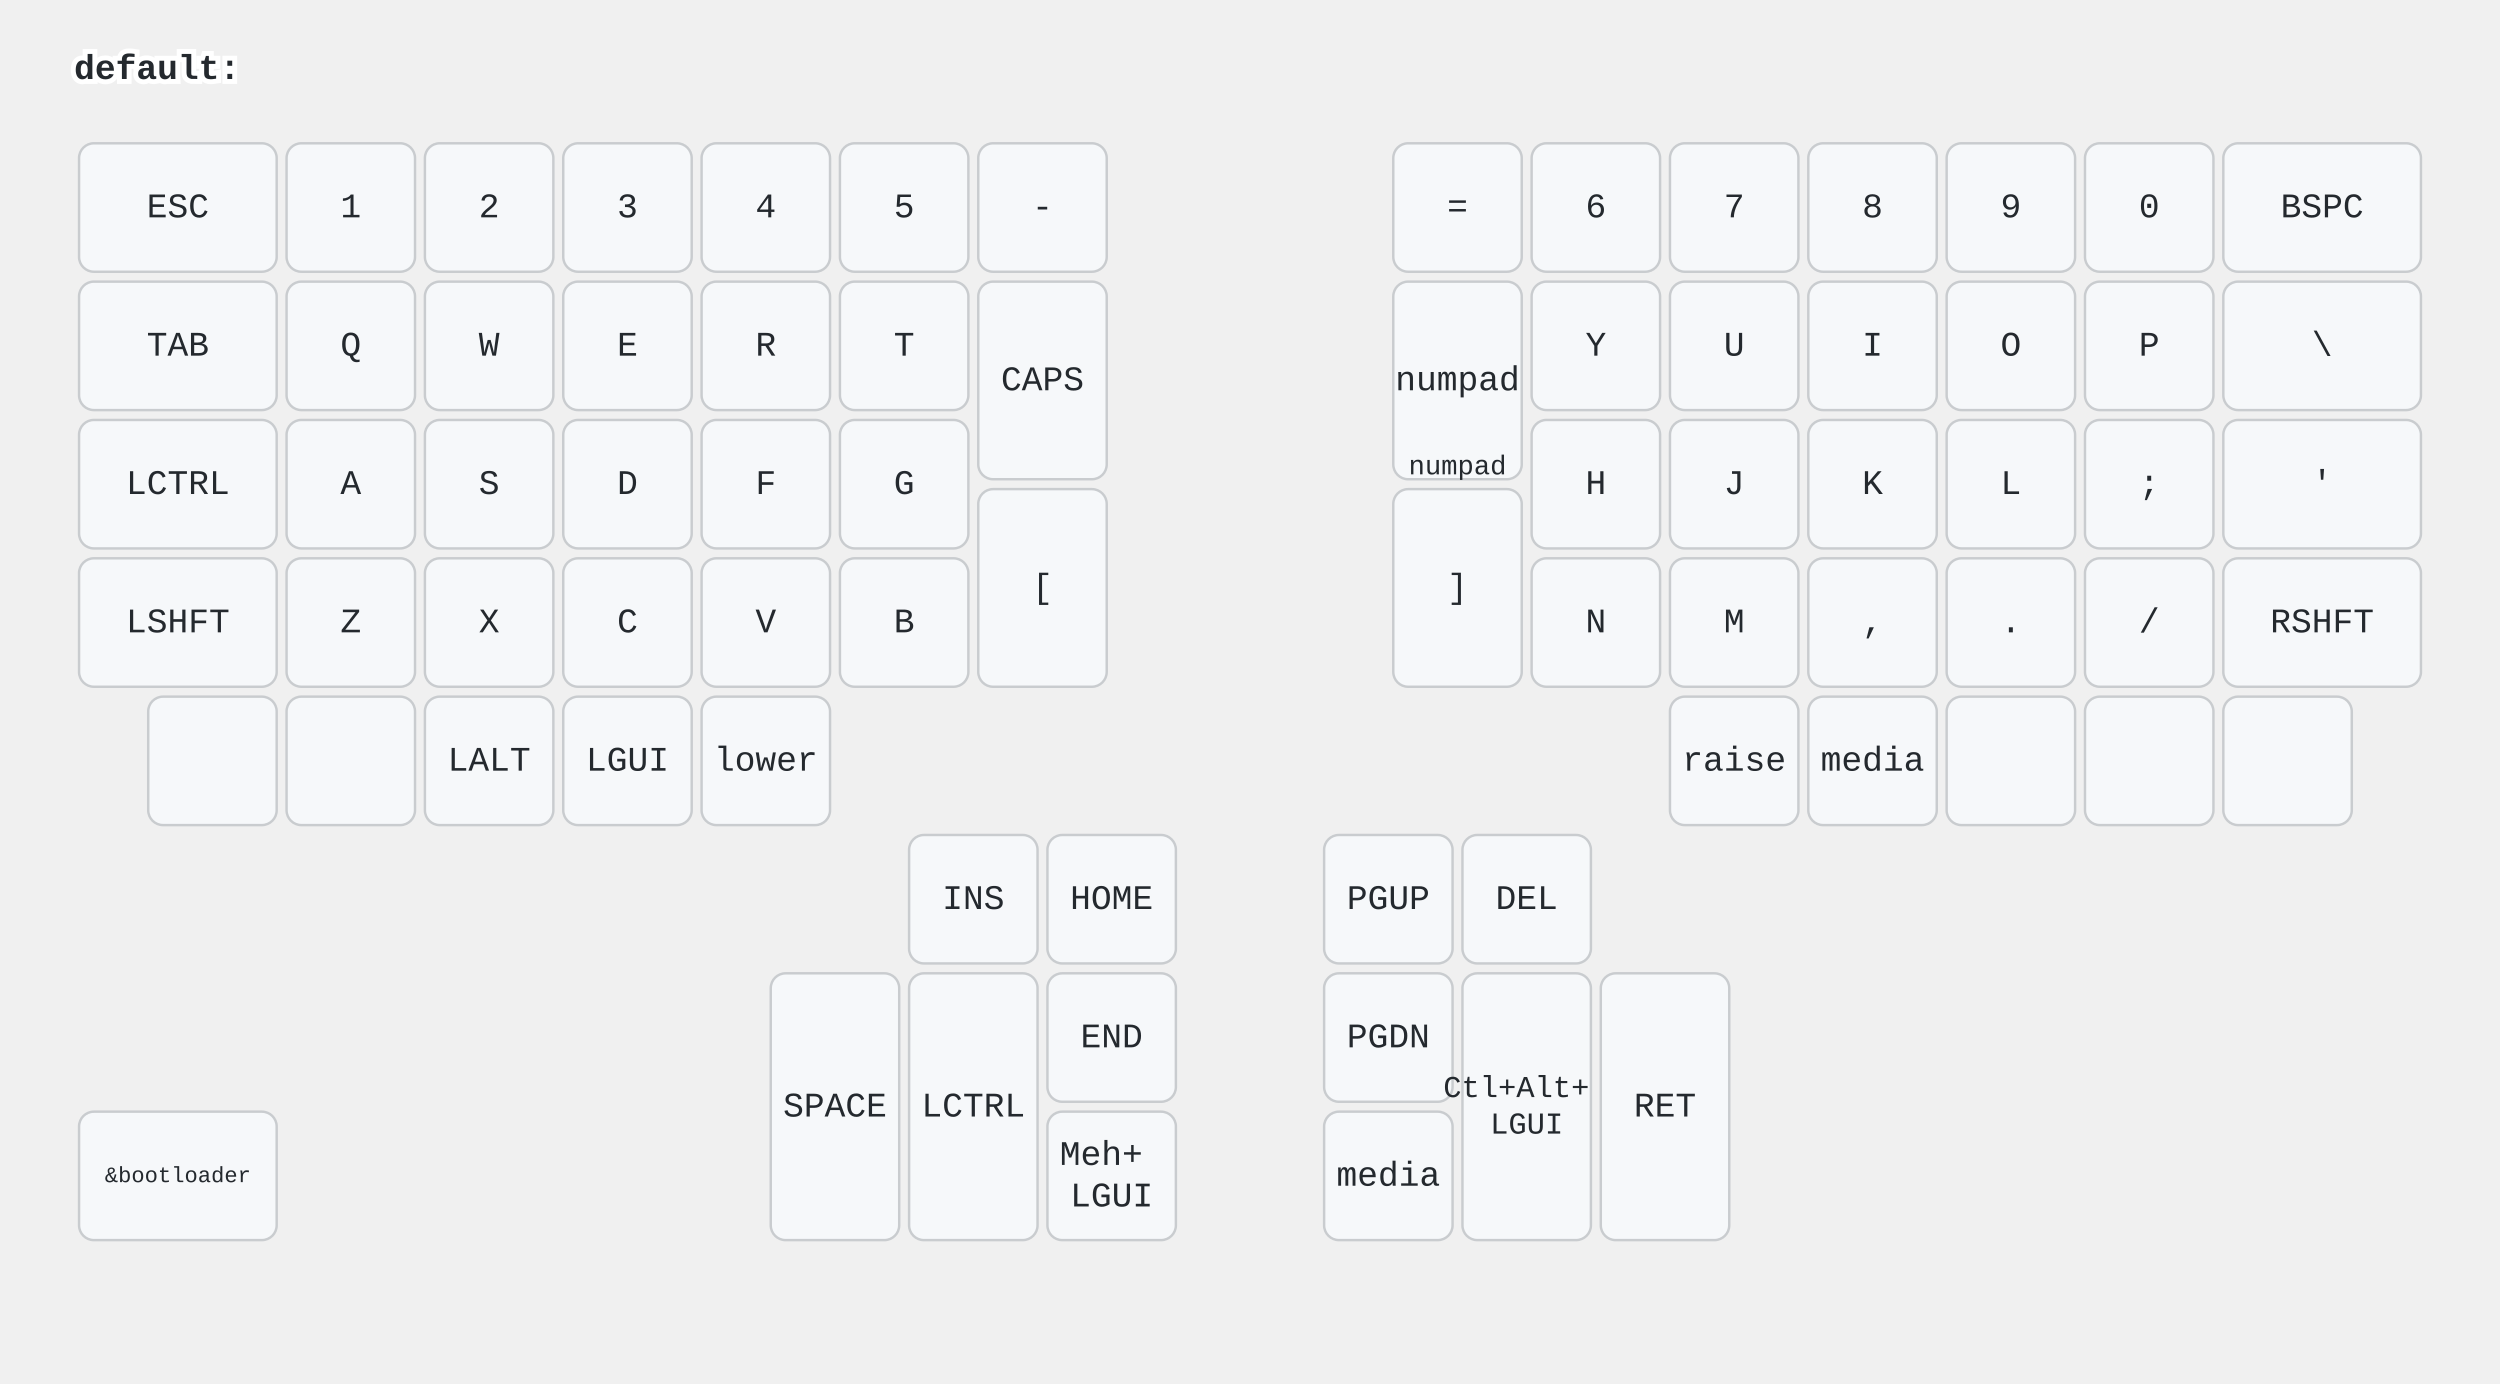
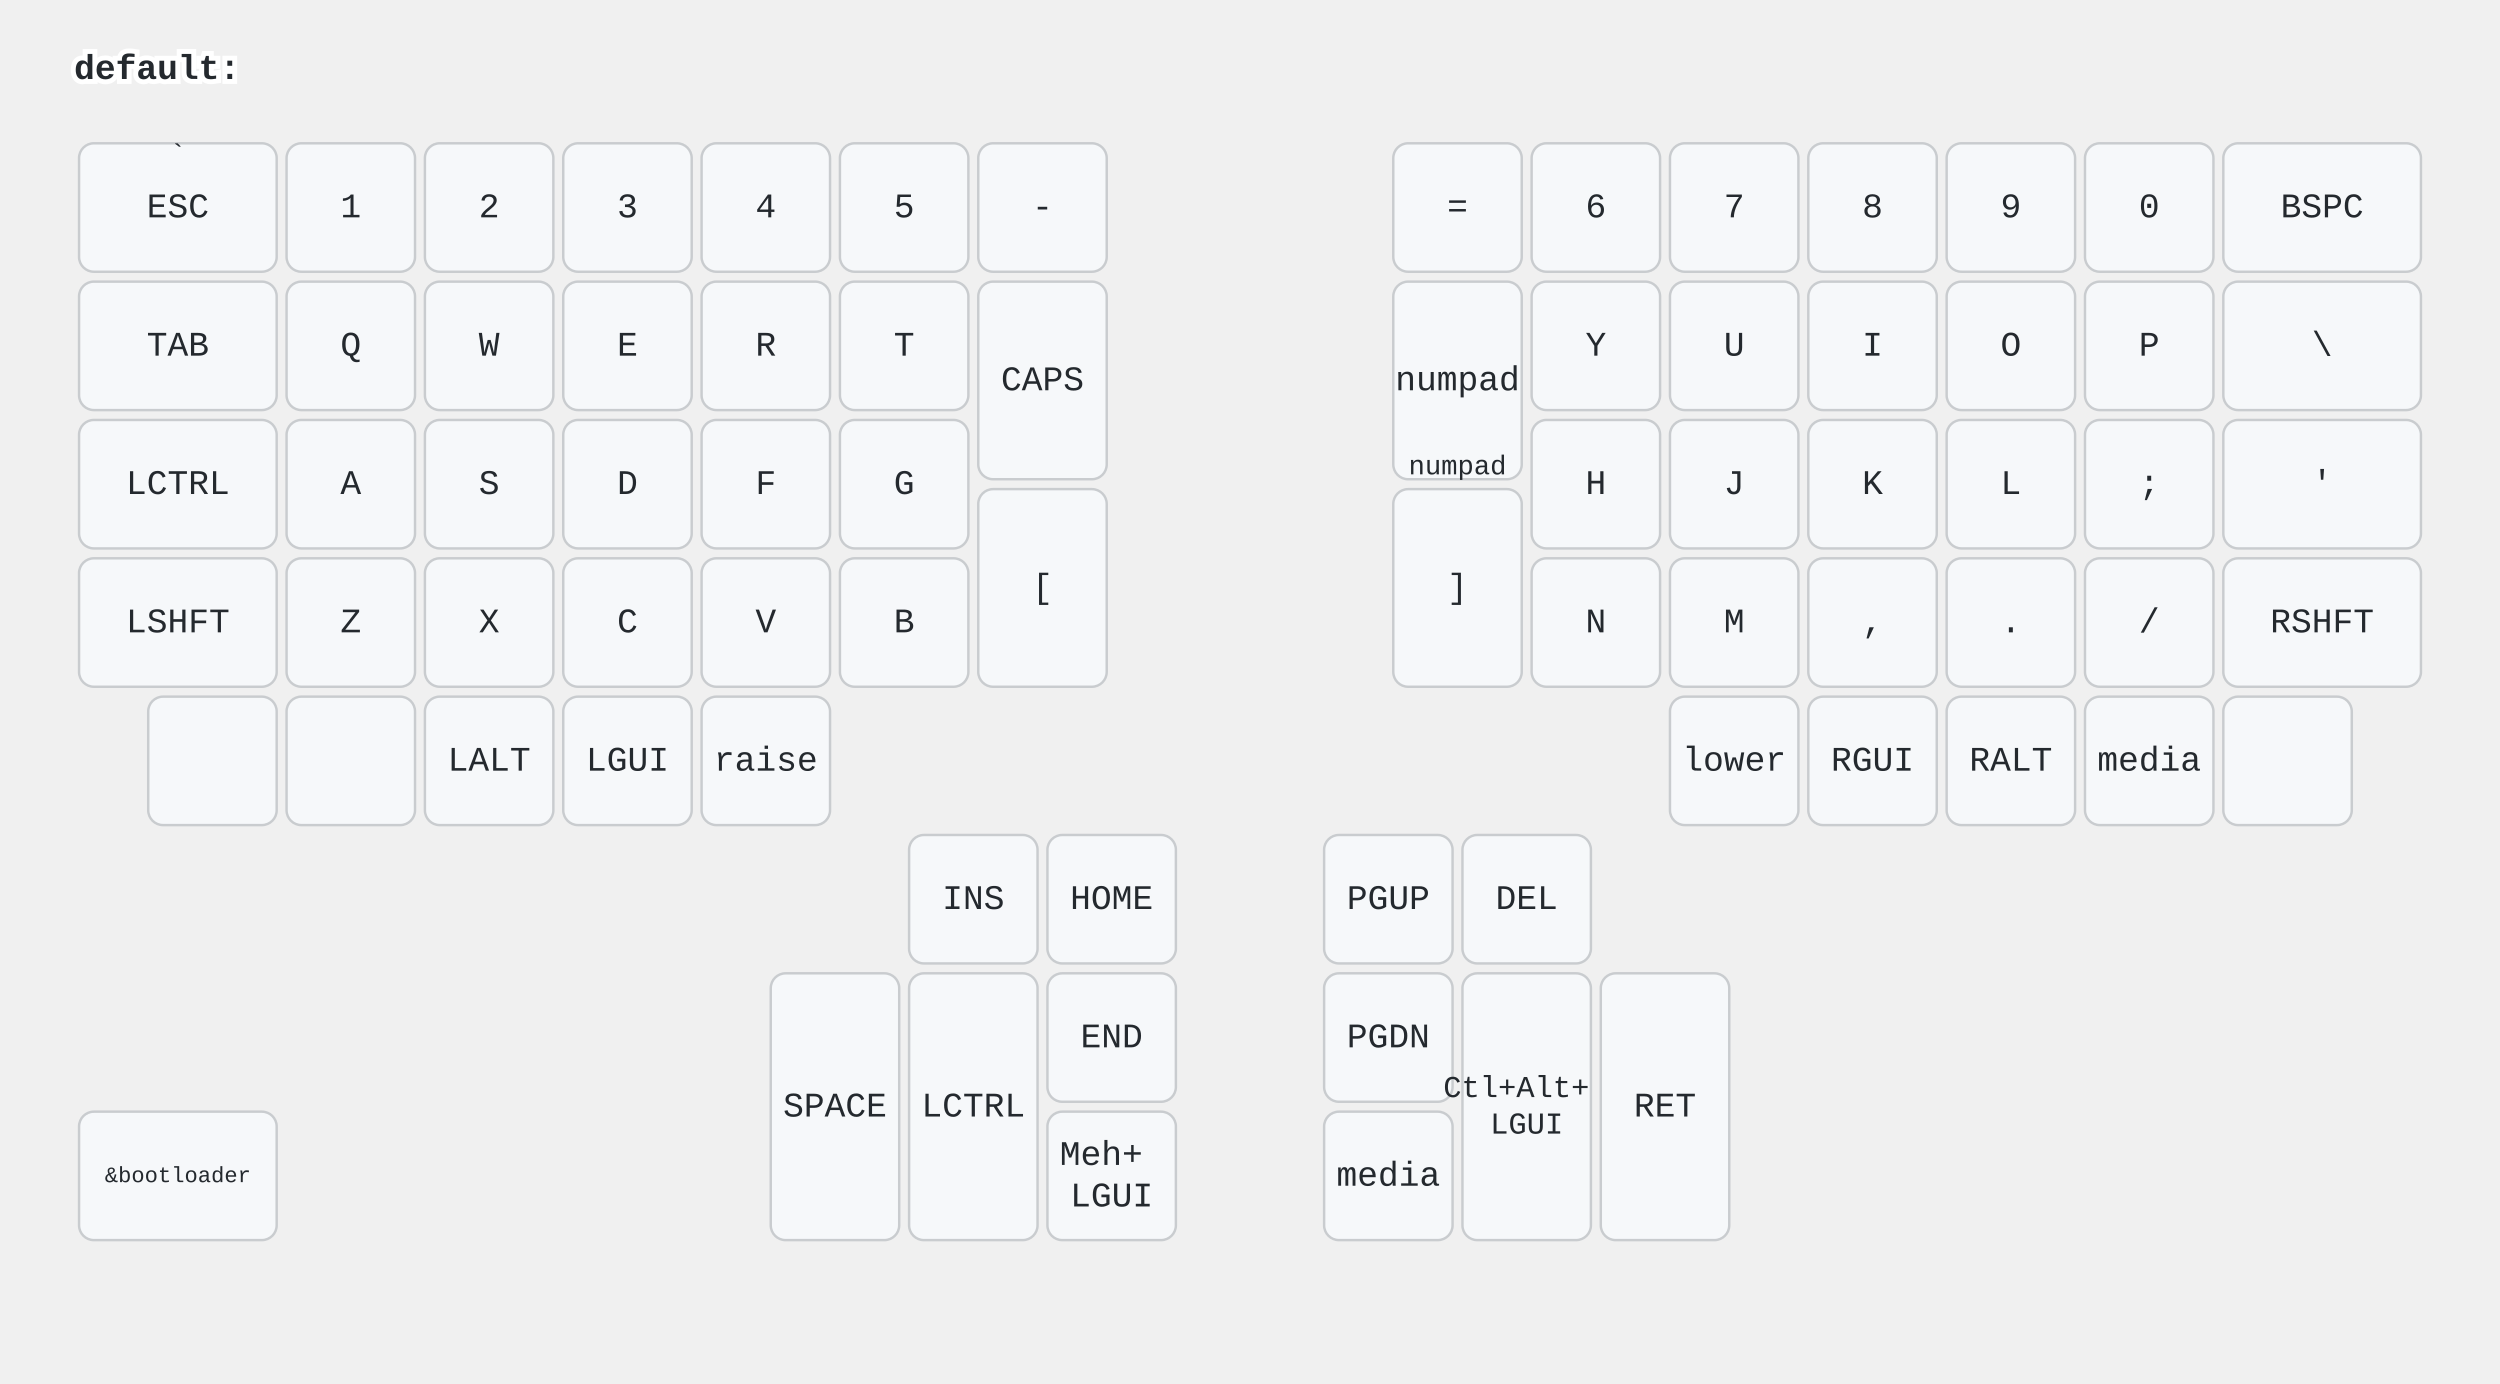
<svg xmlns="http://www.w3.org/2000/svg" width="1012" height="560" viewBox="0 0 1012 560" class="keymap">
  <style>/* inherit to force styles through use tags */
svg path {
    fill: inherit;
}

/* font and background color specifications */
svg.keymap {
    font-family: SFMono-Regular,Consolas,Liberation Mono,Menlo,monospace;
    font-size: 14px;
    font-kerning: normal;
    text-rendering: optimizeLegibility;
    fill: #24292e;
}

/* default key styling */
rect.key {
    fill: #f6f8fa;
}

rect.key, rect.combo {
    stroke: #c9cccf;
    stroke-width: 1;
}

/* default key side styling, only used is draw_key_sides is set */
rect.side {
    filter: brightness(90%);
}

/* color accent for combo boxes */
rect.combo, rect.combo-separate {
    fill: #cdf;
}

/* color accent for held keys */
rect.held, rect.combo.held {
    fill: #fdd;
}

/* color accent for ghost (optional) keys */
rect.ghost, rect.combo.ghost {
    stroke-dasharray: 4, 4;
    stroke-width: 2;
}

text {
    text-anchor: middle;
    dominant-baseline: middle;
}

/* styling for layer labels */
text.label {
    font-weight: bold;
    text-anchor: start;
    stroke: white;
    stroke-width: 4;
    paint-order: stroke;
}

/* styling for optional footer */
text.footer {
    text-anchor: end;
    dominant-baseline: auto;
    stroke: white;
    stroke-width: 4;
    paint-order: stroke;
}

/* styling for combo tap, and key hold/shifted label text */
text.combo, text.hold, text.shifted {
    font-size: 11px;
}

text.hold {
    text-anchor: middle;
    dominant-baseline: auto;
}

text.shifted {
    text-anchor: middle;
    dominant-baseline: hanging;
}

text.layer-activator {
    text-decoration: underline;
}

/* styling for hold/shifted label text in combo box */
text.combo.hold, text.combo.shifted {
    font-size: 8px;
}

/* lighter symbol for transparent keys */
text.trans {
    fill: #7b7e81;
}

/* styling for combo dendrons */
path.combo {
    stroke-width: 1;
    stroke: gray;
    fill: none;
}

/* Start Tabler Icons Cleanup */
/* cannot use height/width with glyphs */
.icon-tabler &gt; path {
    fill: inherit;
    stroke: inherit;
    stroke-width: 2;
}
/* hide tabler's default box */
.icon-tabler &gt; path[stroke="none"][fill="none"] {
    visibility: hidden;
}
/* End Tabler Icons Cleanup */
</style>
  <g transform="translate(30, 0)" class="layer-default">
    <text x="0" y="28" class="label" id="default">default:</text>
    <g transform="translate(0, 56)">
      <g transform="translate(42, 420)" class="key keypos-0">
        <rect rx="6" ry="6" x="-40" y="-26" width="80" height="52" class="key" />
        <text x="0" y="0" class="key tap">
          <tspan style="font-size: 64%">&amp;bootloader</tspan>
        </text>
      </g>
      <g transform="translate(42, 28)" class="key keypos-1">
        <rect rx="6" ry="6" x="-40" y="-26" width="80" height="52" class="key" />
        <text x="0" y="0" class="key tap">ESC</text>
+         <text x="0" y="-24" class="key shifted">`</text>
      </g>
      <g transform="translate(112, 28)" class="key keypos-2">
        <rect rx="6" ry="6" x="-26" y="-26" width="52" height="52" class="key" />
        <text x="0" y="0" class="key tap">1</text>
      </g>
      <g transform="translate(168, 28)" class="key keypos-3">
        <rect rx="6" ry="6" x="-26" y="-26" width="52" height="52" class="key" />
        <text x="0" y="0" class="key tap">2</text>
      </g>
      <g transform="translate(224, 28)" class="key keypos-4">
        <rect rx="6" ry="6" x="-26" y="-26" width="52" height="52" class="key" />
        <text x="0" y="0" class="key tap">3</text>
      </g>
      <g transform="translate(280, 28)" class="key keypos-5">
        <rect rx="6" ry="6" x="-26" y="-26" width="52" height="52" class="key" />
        <text x="0" y="0" class="key tap">4</text>
      </g>
      <g transform="translate(336, 28)" class="key keypos-6">
        <rect rx="6" ry="6" x="-26" y="-26" width="52" height="52" class="key" />
        <text x="0" y="0" class="key tap">5</text>
      </g>
      <g transform="translate(392, 28)" class="key keypos-7">
        <rect rx="6" ry="6" x="-26" y="-26" width="52" height="52" class="key" />
        <text x="0" y="0" class="key tap">-</text>
      </g>
      <g transform="translate(560, 28)" class="key keypos-8">
        <rect rx="6" ry="6" x="-26" y="-26" width="52" height="52" class="key" />
        <text x="0" y="0" class="key tap">=</text>
      </g>
      <g transform="translate(616, 28)" class="key keypos-9">
        <rect rx="6" ry="6" x="-26" y="-26" width="52" height="52" class="key" />
        <text x="0" y="0" class="key tap">6</text>
      </g>
      <g transform="translate(672, 28)" class="key keypos-10">
        <rect rx="6" ry="6" x="-26" y="-26" width="52" height="52" class="key" />
        <text x="0" y="0" class="key tap">7</text>
      </g>
      <g transform="translate(728, 28)" class="key keypos-11">
        <rect rx="6" ry="6" x="-26" y="-26" width="52" height="52" class="key" />
        <text x="0" y="0" class="key tap">8</text>
      </g>
      <g transform="translate(784, 28)" class="key keypos-12">
        <rect rx="6" ry="6" x="-26" y="-26" width="52" height="52" class="key" />
        <text x="0" y="0" class="key tap">9</text>
      </g>
      <g transform="translate(840, 28)" class="key keypos-13">
        <rect rx="6" ry="6" x="-26" y="-26" width="52" height="52" class="key" />
        <text x="0" y="0" class="key tap">0</text>
      </g>
      <g transform="translate(910, 28)" class="key keypos-14">
        <rect rx="6" ry="6" x="-40" y="-26" width="80" height="52" class="key" />
        <text x="0" y="0" class="key tap">BSPC</text>
      </g>
      <g transform="translate(42, 84)" class="key keypos-15">
        <rect rx="6" ry="6" x="-40" y="-26" width="80" height="52" class="key" />
        <text x="0" y="0" class="key tap">TAB</text>
      </g>
      <g transform="translate(112, 84)" class="key keypos-16">
        <rect rx="6" ry="6" x="-26" y="-26" width="52" height="52" class="key" />
        <text x="0" y="0" class="key tap">Q</text>
      </g>
      <g transform="translate(168, 84)" class="key keypos-17">
        <rect rx="6" ry="6" x="-26" y="-26" width="52" height="52" class="key" />
        <text x="0" y="0" class="key tap">W</text>
      </g>
      <g transform="translate(224, 84)" class="key keypos-18">
        <rect rx="6" ry="6" x="-26" y="-26" width="52" height="52" class="key" />
        <text x="0" y="0" class="key tap">E</text>
      </g>
      <g transform="translate(280, 84)" class="key keypos-19">
        <rect rx="6" ry="6" x="-26" y="-26" width="52" height="52" class="key" />
        <text x="0" y="0" class="key tap">R</text>
      </g>
      <g transform="translate(336, 84)" class="key keypos-20">
        <rect rx="6" ry="6" x="-26" y="-26" width="52" height="52" class="key" />
        <text x="0" y="0" class="key tap">T</text>
      </g>
      <g transform="translate(392, 98)" class="key keypos-21">
        <rect rx="6" ry="6" x="-26" y="-40" width="52" height="80" class="key" />
        <text x="0" y="0" class="key tap">CAPS</text>
      </g>
      <g transform="translate(560, 98)" class="key keypos-22">
        <rect rx="6" ry="6" x="-26" y="-40" width="52" height="80" class="key" />
        <text x="0" y="0" class="key tap">numpad</text>
        <text x="0" y="38" class="key hold">numpad</text>
      </g>
      <g transform="translate(616, 84)" class="key keypos-23">
        <rect rx="6" ry="6" x="-26" y="-26" width="52" height="52" class="key" />
        <text x="0" y="0" class="key tap">Y</text>
      </g>
      <g transform="translate(672, 84)" class="key keypos-24">
        <rect rx="6" ry="6" x="-26" y="-26" width="52" height="52" class="key" />
        <text x="0" y="0" class="key tap">U</text>
      </g>
      <g transform="translate(728, 84)" class="key keypos-25">
        <rect rx="6" ry="6" x="-26" y="-26" width="52" height="52" class="key" />
        <text x="0" y="0" class="key tap">I</text>
      </g>
      <g transform="translate(784, 84)" class="key keypos-26">
        <rect rx="6" ry="6" x="-26" y="-26" width="52" height="52" class="key" />
        <text x="0" y="0" class="key tap">O</text>
      </g>
      <g transform="translate(840, 84)" class="key keypos-27">
        <rect rx="6" ry="6" x="-26" y="-26" width="52" height="52" class="key" />
        <text x="0" y="0" class="key tap">P</text>
      </g>
      <g transform="translate(910, 84)" class="key keypos-28">
        <rect rx="6" ry="6" x="-40" y="-26" width="80" height="52" class="key" />
        <text x="0" y="0" class="key tap">\</text>
      </g>
      <g transform="translate(42, 140)" class="key keypos-29">
        <rect rx="6" ry="6" x="-40" y="-26" width="80" height="52" class="key" />
        <text x="0" y="0" class="key tap">LCTRL</text>
      </g>
      <g transform="translate(112, 140)" class="key keypos-30">
        <rect rx="6" ry="6" x="-26" y="-26" width="52" height="52" class="key" />
        <text x="0" y="0" class="key tap">A</text>
      </g>
      <g transform="translate(168, 140)" class="key keypos-31">
        <rect rx="6" ry="6" x="-26" y="-26" width="52" height="52" class="key" />
        <text x="0" y="0" class="key tap">S</text>
      </g>
      <g transform="translate(224, 140)" class="key keypos-32">
        <rect rx="6" ry="6" x="-26" y="-26" width="52" height="52" class="key" />
        <text x="0" y="0" class="key tap">D</text>
      </g>
      <g transform="translate(280, 140)" class="key keypos-33">
        <rect rx="6" ry="6" x="-26" y="-26" width="52" height="52" class="key" />
        <text x="0" y="0" class="key tap">F</text>
      </g>
      <g transform="translate(336, 140)" class="key keypos-34">
        <rect rx="6" ry="6" x="-26" y="-26" width="52" height="52" class="key" />
        <text x="0" y="0" class="key tap">G</text>
      </g>
      <g transform="translate(616, 140)" class="key keypos-35">
        <rect rx="6" ry="6" x="-26" y="-26" width="52" height="52" class="key" />
        <text x="0" y="0" class="key tap">H</text>
      </g>
      <g transform="translate(672, 140)" class="key keypos-36">
        <rect rx="6" ry="6" x="-26" y="-26" width="52" height="52" class="key" />
        <text x="0" y="0" class="key tap">J</text>
      </g>
      <g transform="translate(728, 140)" class="key keypos-37">
        <rect rx="6" ry="6" x="-26" y="-26" width="52" height="52" class="key" />
        <text x="0" y="0" class="key tap">K</text>
      </g>
      <g transform="translate(784, 140)" class="key keypos-38">
        <rect rx="6" ry="6" x="-26" y="-26" width="52" height="52" class="key" />
        <text x="0" y="0" class="key tap">L</text>
      </g>
      <g transform="translate(840, 140)" class="key keypos-39">
        <rect rx="6" ry="6" x="-26" y="-26" width="52" height="52" class="key" />
        <text x="0" y="0" class="key tap">;</text>
      </g>
      <g transform="translate(910, 140)" class="key keypos-40">
        <rect rx="6" ry="6" x="-40" y="-26" width="80" height="52" class="key" />
        <text x="0" y="0" class="key tap">'</text>
      </g>
      <g transform="translate(42, 196)" class="key keypos-41">
        <rect rx="6" ry="6" x="-40" y="-26" width="80" height="52" class="key" />
        <text x="0" y="0" class="key tap">LSHFT</text>
      </g>
      <g transform="translate(112, 196)" class="key keypos-42">
        <rect rx="6" ry="6" x="-26" y="-26" width="52" height="52" class="key" />
        <text x="0" y="0" class="key tap">Z</text>
      </g>
      <g transform="translate(168, 196)" class="key keypos-43">
        <rect rx="6" ry="6" x="-26" y="-26" width="52" height="52" class="key" />
        <text x="0" y="0" class="key tap">X</text>
      </g>
      <g transform="translate(224, 196)" class="key keypos-44">
        <rect rx="6" ry="6" x="-26" y="-26" width="52" height="52" class="key" />
        <text x="0" y="0" class="key tap">C</text>
      </g>
      <g transform="translate(280, 196)" class="key keypos-45">
        <rect rx="6" ry="6" x="-26" y="-26" width="52" height="52" class="key" />
        <text x="0" y="0" class="key tap">V</text>
      </g>
      <g transform="translate(336, 196)" class="key keypos-46">
        <rect rx="6" ry="6" x="-26" y="-26" width="52" height="52" class="key" />
        <text x="0" y="0" class="key tap">B</text>
      </g>
      <g transform="translate(392, 182)" class="key keypos-47">
        <rect rx="6" ry="6" x="-26" y="-40" width="52" height="80" class="key" />
        <text x="0" y="0" class="key tap">[</text>
      </g>
      <g transform="translate(560, 182)" class="key keypos-48">
        <rect rx="6" ry="6" x="-26" y="-40" width="52" height="80" class="key" />
        <text x="0" y="0" class="key tap">]</text>
      </g>
      <g transform="translate(616, 196)" class="key keypos-49">
        <rect rx="6" ry="6" x="-26" y="-26" width="52" height="52" class="key" />
        <text x="0" y="0" class="key tap">N</text>
      </g>
      <g transform="translate(672, 196)" class="key keypos-50">
        <rect rx="6" ry="6" x="-26" y="-26" width="52" height="52" class="key" />
        <text x="0" y="0" class="key tap">M</text>
      </g>
      <g transform="translate(728, 196)" class="key keypos-51">
        <rect rx="6" ry="6" x="-26" y="-26" width="52" height="52" class="key" />
        <text x="0" y="0" class="key tap">,</text>
      </g>
      <g transform="translate(784, 196)" class="key keypos-52">
        <rect rx="6" ry="6" x="-26" y="-26" width="52" height="52" class="key" />
        <text x="0" y="0" class="key tap">.</text>
      </g>
      <g transform="translate(840, 196)" class="key keypos-53">
        <rect rx="6" ry="6" x="-26" y="-26" width="52" height="52" class="key" />
        <text x="0" y="0" class="key tap">/</text>
      </g>
      <g transform="translate(910, 196)" class="key keypos-54">
        <rect rx="6" ry="6" x="-40" y="-26" width="80" height="52" class="key" />
        <text x="0" y="0" class="key tap">RSHFT</text>
      </g>
      <g transform="translate(56, 252)" class="key keypos-55">
        <rect rx="6" ry="6" x="-26" y="-26" width="52" height="52" class="key" />
      </g>
      <g transform="translate(112, 252)" class="key keypos-56">
        <rect rx="6" ry="6" x="-26" y="-26" width="52" height="52" class="key" />
      </g>
      <g transform="translate(168, 252)" class="key keypos-57">
        <rect rx="6" ry="6" x="-26" y="-26" width="52" height="52" class="key" />
        <text x="0" y="0" class="key tap">LALT</text>
      </g>
      <g transform="translate(224, 252)" class="key keypos-58">
        <rect rx="6" ry="6" x="-26" y="-26" width="52" height="52" class="key" />
        <text x="0" y="0" class="key tap">LGUI</text>
      </g>
      <g transform="translate(280, 252)" class="key keypos-59">
        <rect rx="6" ry="6" x="-26" y="-26" width="52" height="52" class="key" />
+         <text x="0" y="0" class="key tap">raise</text>
+       </g>
+       <g transform="translate(672, 252)" class="key keypos-60">
+         <rect rx="6" ry="6" x="-26" y="-26" width="52" height="52" class="key" />
        <text x="0" y="0" class="key tap">lower</text>
      </g>
-       <g transform="translate(672, 252)" class="key keypos-60">
-         <rect rx="6" ry="6" x="-26" y="-26" width="52" height="52" class="key" />
-         <text x="0" y="0" class="key tap">raise</text>
-       </g>
      <g transform="translate(728, 252)" class="key keypos-61">
        <rect rx="6" ry="6" x="-26" y="-26" width="52" height="52" class="key" />
+         <text x="0" y="0" class="key tap">RGUI</text>
+       </g>
+       <g transform="translate(784, 252)" class="key keypos-62">
+         <rect rx="6" ry="6" x="-26" y="-26" width="52" height="52" class="key" />
+         <text x="0" y="0" class="key tap">RALT</text>
+       </g>
+       <g transform="translate(840, 252)" class="key keypos-63">
+         <rect rx="6" ry="6" x="-26" y="-26" width="52" height="52" class="key" />
        <text x="0" y="0" class="key tap">media</text>
-       </g>
-       <g transform="translate(784, 252)" class="key keypos-62">
-         <rect rx="6" ry="6" x="-26" y="-26" width="52" height="52" class="key" />
-       </g>
-       <g transform="translate(840, 252)" class="key keypos-63">
-         <rect rx="6" ry="6" x="-26" y="-26" width="52" height="52" class="key" />
      </g>
      <g transform="translate(896, 252)" class="key keypos-64">
        <rect rx="6" ry="6" x="-26" y="-26" width="52" height="52" class="key" />
      </g>
      <g transform="translate(364, 308)" class="key keypos-65">
        <rect rx="6" ry="6" x="-26" y="-26" width="52" height="52" class="key" />
        <text x="0" y="0" class="key tap">INS</text>
      </g>
      <g transform="translate(420, 308)" class="key keypos-66">
        <rect rx="6" ry="6" x="-26" y="-26" width="52" height="52" class="key" />
        <text x="0" y="0" class="key tap">HOME</text>
      </g>
      <g transform="translate(532, 308)" class="key keypos-67">
        <rect rx="6" ry="6" x="-26" y="-26" width="52" height="52" class="key" />
        <text x="0" y="0" class="key tap">PGUP</text>
      </g>
      <g transform="translate(588, 308)" class="key keypos-68">
        <rect rx="6" ry="6" x="-26" y="-26" width="52" height="52" class="key" />
        <text x="0" y="0" class="key tap">DEL</text>
      </g>
      <g transform="translate(308, 392)" class="key keypos-69">
        <rect rx="6" ry="6" x="-26" y="-54" width="52" height="108" class="key" />
        <text x="0" y="0" class="key tap">SPACE</text>
      </g>
      <g transform="translate(364, 392)" class="key keypos-70">
        <rect rx="6" ry="6" x="-26" y="-54" width="52" height="108" class="key" />
        <text x="0" y="0" class="key tap">LCTRL</text>
      </g>
      <g transform="translate(420, 364)" class="key keypos-71">
        <rect rx="6" ry="6" x="-26" y="-26" width="52" height="52" class="key" />
        <text x="0" y="0" class="key tap">END</text>
      </g>
      <g transform="translate(532, 364)" class="key keypos-72">
        <rect rx="6" ry="6" x="-26" y="-26" width="52" height="52" class="key" />
        <text x="0" y="0" class="key tap">PGDN</text>
      </g>
      <g transform="translate(588, 392)" class="key keypos-73">
        <rect rx="6" ry="6" x="-26" y="-54" width="52" height="108" class="key" />
        <text x="0" y="0" class="key tap">
          <tspan x="0" dy="-0.6em" style="font-size: 88%">Ctl+Alt+</tspan>
          <tspan x="0" dy="1.2em" style="font-size: 88%">LGUI</tspan>
        </text>
      </g>
      <g transform="translate(644, 392)" class="key keypos-74">
        <rect rx="6" ry="6" x="-26" y="-54" width="52" height="108" class="key" />
        <text x="0" y="0" class="key tap">RET</text>
      </g>
      <g transform="translate(420, 420)" class="key keypos-75">
        <rect rx="6" ry="6" x="-26" y="-26" width="52" height="52" class="key" />
        <text x="0" y="0" class="key tap">
          <tspan x="0" dy="-0.6em">Meh+</tspan>
          <tspan x="0" dy="1.2em">LGUI</tspan>
        </text>
      </g>
      <g transform="translate(532, 420)" class="key keypos-76">
        <rect rx="6" ry="6" x="-26" y="-26" width="52" height="52" class="key" />
        <text x="0" y="0" class="key tap">media</text>
      </g>
    </g>
  </g>
</svg>
